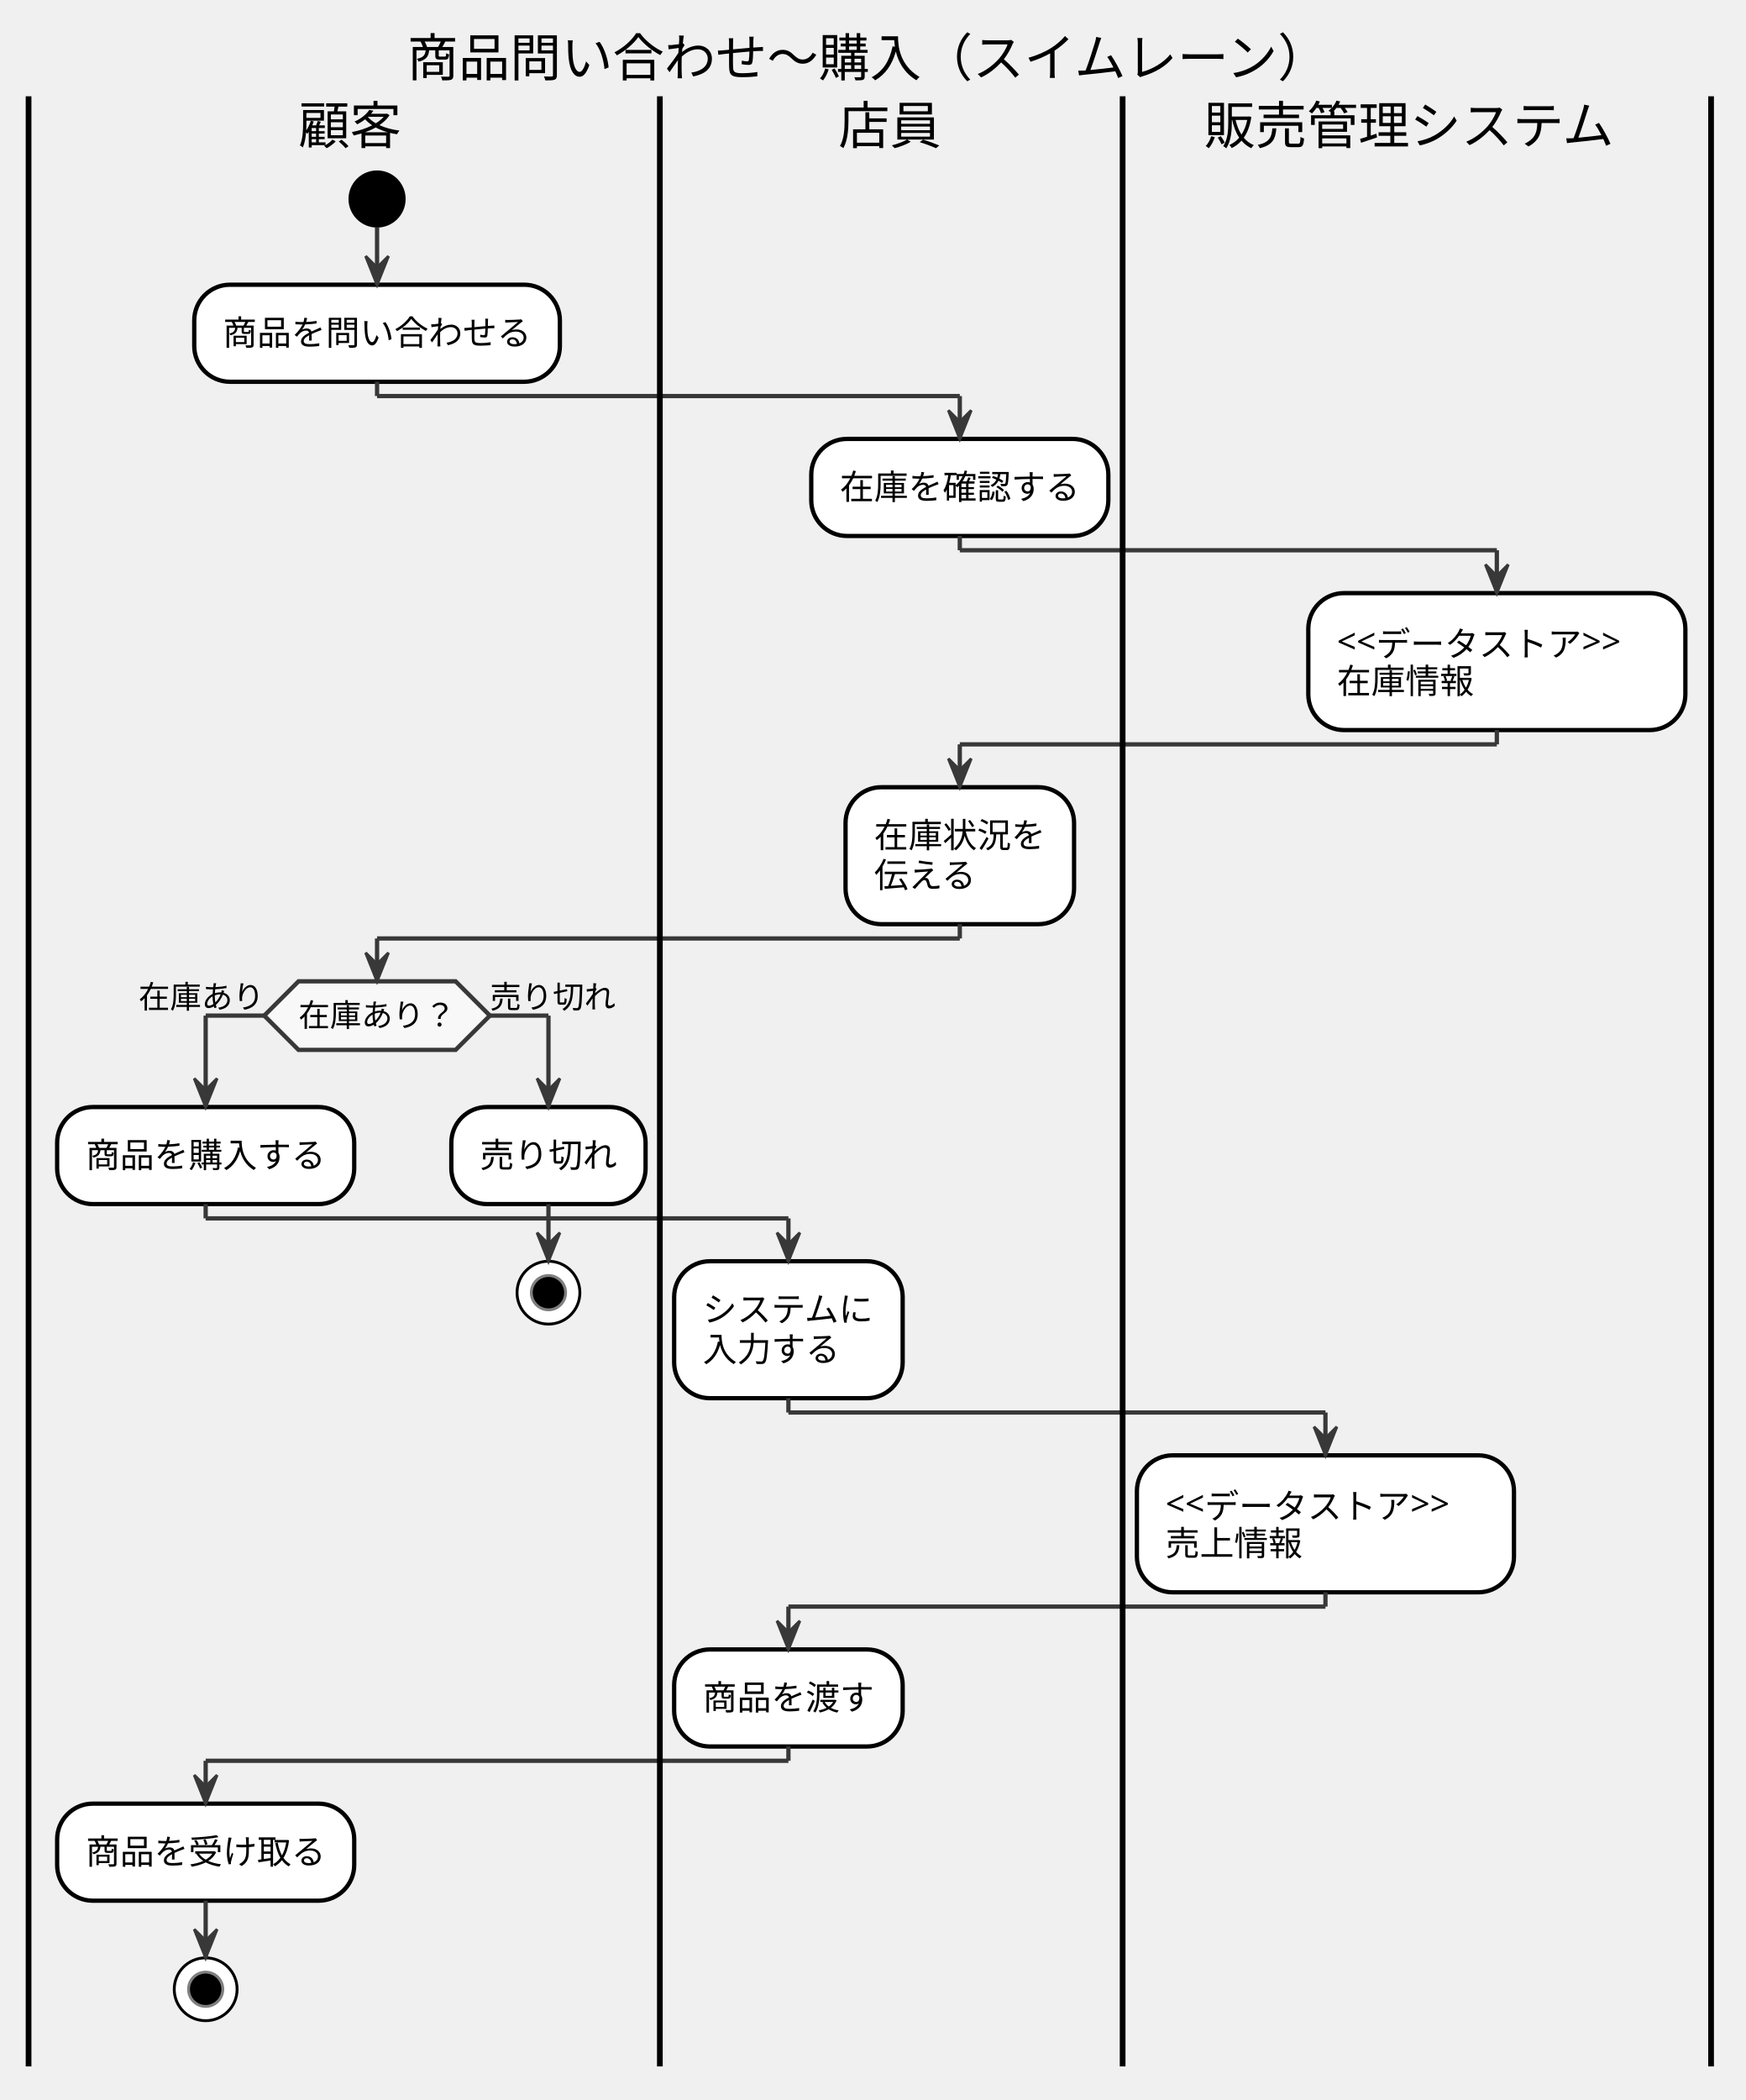
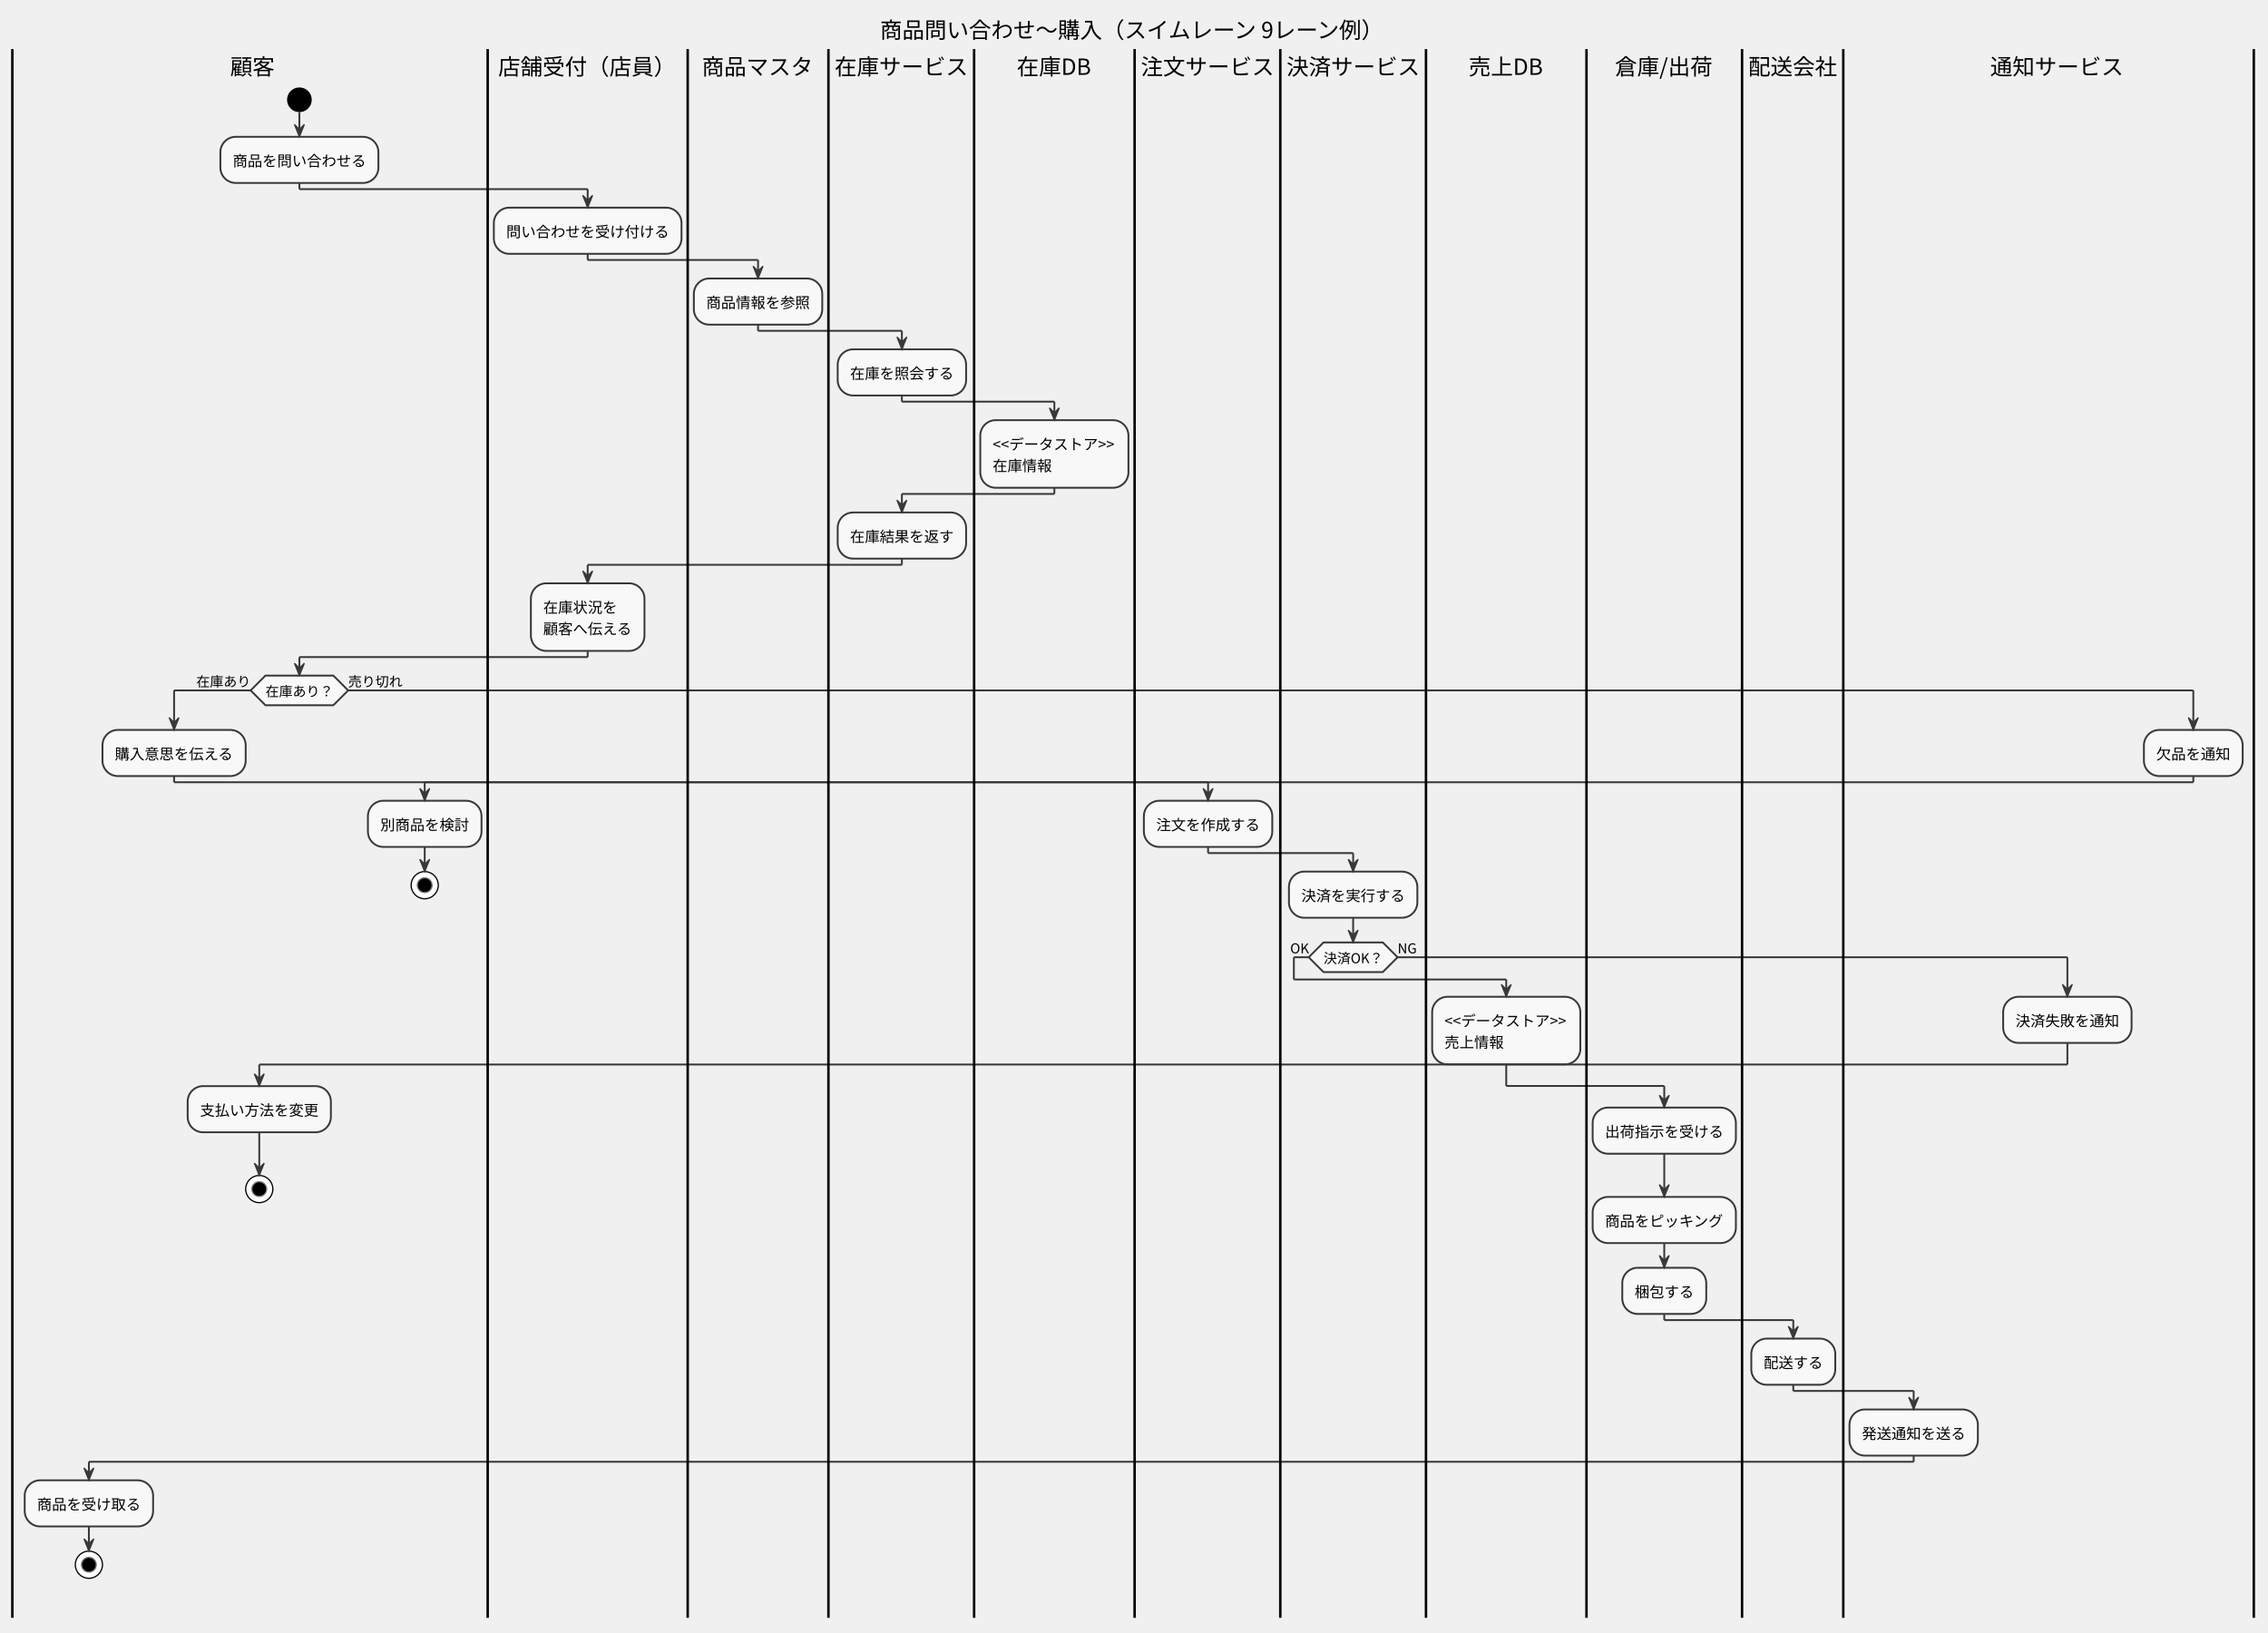
- <svg xmlns="http://www.w3.org/2000/svg" contentScriptType="application/ecmascript" contentStyleType="text/css" height="735px" preserveAspectRatio="none" style="width:611px;height:735px;" version="1.1" viewBox="0 0 611 735" width="611px" zoomAndPan="magnify">
+ <svg xmlns="http://www.w3.org/2000/svg" contentScriptType="application/ecmascript" contentStyleType="text/css" height="1322px" preserveAspectRatio="none" style="width:1837px;height:1322px;" version="1.1" viewBox="0 0 1837 1322" width="1837px" zoomAndPan="magnify">
  <defs />
  <g>
-     <text fill="#000000" font-family="sans-serif" font-size="18" lengthAdjust="spacingAndGlyphs" textLength="324" x="142.5" y="26.708">商品問い合わせ〜購入（スイムレーン）</text>
-     <ellipse cx="132" cy="69.651" fill="#000000" rx="10" ry="10" style="stroke: none; stroke-width: 1.0;" />
-     <rect fill="#FFFFFF" height="33.969" rx="12.5" ry="12.5" style="stroke: #000000; stroke-width: 1.5;" width="128" x="68" y="99.651" />
-     <text fill="#000000" font-family="sans-serif" font-size="12" lengthAdjust="spacingAndGlyphs" textLength="108" x="78" y="120.79">商品を問い合わせる</text>
-     <polygon fill="#F8F8F8" points="104.5,343.464,159.5,343.464,171.5,355.464,159.5,367.464,104.5,367.464,92.5,355.464,104.5,343.464" style="stroke: #383838; stroke-width: 1.5;" />
-     <text fill="#000000" font-family="sans-serif" font-size="11" lengthAdjust="spacingAndGlyphs" textLength="55" x="104.5" y="359.272">在庫あり？</text>
-     <text fill="#000000" font-family="sans-serif" font-size="11" lengthAdjust="spacingAndGlyphs" textLength="44" x="48.5" y="352.87">在庫あり</text>
-     <text fill="#000000" font-family="sans-serif" font-size="11" lengthAdjust="spacingAndGlyphs" textLength="44" x="171.5" y="352.87">売り切れ</text>
-     <rect fill="#FFFFFF" height="33.969" rx="12.5" ry="12.5" style="stroke: #000000; stroke-width: 1.5;" width="104" x="20" y="387.464" />
-     <text fill="#000000" font-family="sans-serif" font-size="12" lengthAdjust="spacingAndGlyphs" textLength="84" x="30" y="408.603">商品を購入する</text>
-     <rect fill="#FFFFFF" height="33.969" rx="12.5" ry="12.5" style="stroke: #000000; stroke-width: 1.5;" width="104" x="20" y="631.276" />
-     <text fill="#000000" font-family="sans-serif" font-size="12" lengthAdjust="spacingAndGlyphs" textLength="84" x="30" y="652.415">商品を受け取る</text>
-     <ellipse cx="72" cy="696.245" fill="#FFFFFF" rx="11" ry="11" style="stroke: #000000; stroke-width: 1.0;" />
-     <ellipse cx="72" cy="696.245" fill="#000000" rx="6" ry="6" style="stroke: #7F7F7F; stroke-width: 1.0;" />
-     <rect fill="#FFFFFF" height="33.969" rx="12.5" ry="12.5" style="stroke: #000000; stroke-width: 1.5;" width="68" x="158" y="387.464" />
-     <text fill="#000000" font-family="sans-serif" font-size="12" lengthAdjust="spacingAndGlyphs" textLength="48" x="168" y="408.603">売り切れ</text>
-     <ellipse cx="192" cy="452.433" fill="#FFFFFF" rx="11" ry="11" style="stroke: #000000; stroke-width: 1.0;" />
-     <ellipse cx="192" cy="452.433" fill="#000000" rx="6" ry="6" style="stroke: #7F7F7F; stroke-width: 1.0;" />
-     <rect fill="#FFFFFF" height="33.969" rx="12.5" ry="12.5" style="stroke: #000000; stroke-width: 1.5;" width="104" x="284" y="153.62" />
-     <text fill="#000000" font-family="sans-serif" font-size="12" lengthAdjust="spacingAndGlyphs" textLength="84" x="294" y="174.759">在庫を確認する</text>
-     <rect fill="#FFFFFF" height="47.938" rx="12.5" ry="12.5" style="stroke: #000000; stroke-width: 1.5;" width="80" x="296" y="275.526" />
-     <text fill="#000000" font-family="sans-serif" font-size="12" lengthAdjust="spacingAndGlyphs" textLength="60" x="306" y="296.665">在庫状況を</text>
-     <text fill="#000000" font-family="sans-serif" font-size="12" lengthAdjust="spacingAndGlyphs" textLength="36" x="306" y="310.634">伝える</text>
-     <rect fill="#FFFFFF" height="47.938" rx="12.5" ry="12.5" style="stroke: #000000; stroke-width: 1.5;" width="80" x="236" y="441.433" />
-     <text fill="#000000" font-family="sans-serif" font-size="12" lengthAdjust="spacingAndGlyphs" textLength="60" x="246" y="462.571">システムに</text>
-     <text fill="#000000" font-family="sans-serif" font-size="12" lengthAdjust="spacingAndGlyphs" textLength="48" x="246" y="476.54">入力する</text>
-     <rect fill="#FFFFFF" height="33.969" rx="12.5" ry="12.5" style="stroke: #000000; stroke-width: 1.5;" width="80" x="236" y="577.308" />
-     <text fill="#000000" font-family="sans-serif" font-size="12" lengthAdjust="spacingAndGlyphs" textLength="60" x="246" y="598.446">商品を渡す</text>
-     <rect fill="#FFFFFF" height="47.938" rx="12.5" ry="12.5" style="stroke: #000000; stroke-width: 1.5;" width="132" x="458" y="207.589" />
-     <text fill="#000000" font-family="sans-serif" font-size="12" lengthAdjust="spacingAndGlyphs" textLength="112" x="468" y="228.727">&lt;&lt;データストア&gt;&gt;</text>
-     <text fill="#000000" font-family="sans-serif" font-size="12" lengthAdjust="spacingAndGlyphs" textLength="48" x="468" y="242.696">在庫情報</text>
-     <rect fill="#FFFFFF" height="47.938" rx="12.5" ry="12.5" style="stroke: #000000; stroke-width: 1.5;" width="132" x="398" y="509.37" />
-     <text fill="#000000" font-family="sans-serif" font-size="12" lengthAdjust="spacingAndGlyphs" textLength="112" x="408" y="530.509">&lt;&lt;データストア&gt;&gt;</text>
-     <text fill="#000000" font-family="sans-serif" font-size="12" lengthAdjust="spacingAndGlyphs" textLength="48" x="408" y="544.477">売上情報</text>
-     <line style="stroke: #383838; stroke-width: 1.5;" x1="132" x2="132" y1="79.651" y2="99.651" />
-     <polygon fill="#383838" points="128,89.651,132,99.651,136,89.651,132,93.651" style="stroke: #383838; stroke-width: 1.0;" />
-     <line style="stroke: #383838; stroke-width: 1.5;" x1="72" x2="72" y1="665.245" y2="685.245" />
-     <polygon fill="#383838" points="68,675.245,72,685.245,76,675.245,72,679.245" style="stroke: #383838; stroke-width: 1.0;" />
-     <line style="stroke: #383838; stroke-width: 1.5;" x1="192" x2="192" y1="421.433" y2="441.433" />
-     <polygon fill="#383838" points="188,431.433,192,441.433,196,431.433,192,435.433" style="stroke: #383838; stroke-width: 1.0;" />
-     <line style="stroke: #383838; stroke-width: 1.5;" x1="92.5" x2="72" y1="355.464" y2="355.464" />
-     <line style="stroke: #383838; stroke-width: 1.5;" x1="72" x2="72" y1="355.464" y2="387.464" />
-     <polygon fill="#383838" points="68,377.464,72,387.464,76,377.464,72,381.464" style="stroke: #383838; stroke-width: 1.0;" />
-     <line style="stroke: #383838; stroke-width: 1.5;" x1="171.5" x2="192" y1="355.464" y2="355.464" />
-     <line style="stroke: #383838; stroke-width: 1.5;" x1="192" x2="192" y1="355.464" y2="387.464" />
-     <polygon fill="#383838" points="188,377.464,192,387.464,196,377.464,192,381.464" style="stroke: #383838; stroke-width: 1.0;" />
-     <line style="stroke: #383838; stroke-width: 1.5;" x1="132" x2="132" y1="133.62" y2="138.62" />
-     <line style="stroke: #383838; stroke-width: 1.5;" x1="132" x2="336" y1="138.62" y2="138.62" />
-     <line style="stroke: #383838; stroke-width: 1.5;" x1="336" x2="336" y1="138.62" y2="153.62" />
-     <polygon fill="#383838" points="332,143.62,336,153.62,340,143.62,336,147.62" style="stroke: #383838; stroke-width: 1.0;" />
-     <line style="stroke: #383838; stroke-width: 1.5;" x1="336" x2="336" y1="187.589" y2="192.589" />
-     <line style="stroke: #383838; stroke-width: 1.5;" x1="336" x2="524" y1="192.589" y2="192.589" />
-     <line style="stroke: #383838; stroke-width: 1.5;" x1="524" x2="524" y1="192.589" y2="207.589" />
-     <polygon fill="#383838" points="520,197.589,524,207.589,528,197.589,524,201.589" style="stroke: #383838; stroke-width: 1.0;" />
-     <line style="stroke: #383838; stroke-width: 1.5;" x1="524" x2="524" y1="255.526" y2="260.526" />
-     <line style="stroke: #383838; stroke-width: 1.5;" x1="524" x2="336" y1="260.526" y2="260.526" />
-     <line style="stroke: #383838; stroke-width: 1.5;" x1="336" x2="336" y1="260.526" y2="275.526" />
-     <polygon fill="#383838" points="332,265.526,336,275.526,340,265.526,336,269.526" style="stroke: #383838; stroke-width: 1.0;" />
-     <line style="stroke: #383838; stroke-width: 1.5;" x1="72" x2="72" y1="421.433" y2="426.433" />
-     <line style="stroke: #383838; stroke-width: 1.5;" x1="72" x2="276" y1="426.433" y2="426.433" />
-     <line style="stroke: #383838; stroke-width: 1.5;" x1="276" x2="276" y1="426.433" y2="441.433" />
-     <polygon fill="#383838" points="272,431.433,276,441.433,280,431.433,276,435.433" style="stroke: #383838; stroke-width: 1.0;" />
-     <line style="stroke: #383838; stroke-width: 1.5;" x1="276" x2="276" y1="489.37" y2="494.37" />
-     <line style="stroke: #383838; stroke-width: 1.5;" x1="276" x2="464" y1="494.37" y2="494.37" />
-     <line style="stroke: #383838; stroke-width: 1.5;" x1="464" x2="464" y1="494.37" y2="509.37" />
-     <polygon fill="#383838" points="460,499.37,464,509.37,468,499.37,464,503.37" style="stroke: #383838; stroke-width: 1.0;" />
-     <line style="stroke: #383838; stroke-width: 1.5;" x1="464" x2="464" y1="557.308" y2="562.308" />
-     <line style="stroke: #383838; stroke-width: 1.5;" x1="464" x2="276" y1="562.308" y2="562.308" />
-     <line style="stroke: #383838; stroke-width: 1.5;" x1="276" x2="276" y1="562.308" y2="577.308" />
-     <polygon fill="#383838" points="272,567.308,276,577.308,280,567.308,276,571.308" style="stroke: #383838; stroke-width: 1.0;" />
-     <line style="stroke: #383838; stroke-width: 1.5;" x1="276" x2="276" y1="611.276" y2="616.276" />
-     <line style="stroke: #383838; stroke-width: 1.5;" x1="276" x2="72" y1="616.276" y2="616.276" />
-     <line style="stroke: #383838; stroke-width: 1.5;" x1="72" x2="72" y1="616.276" y2="631.276" />
-     <polygon fill="#383838" points="68,621.276,72,631.276,76,621.276,72,625.276" style="stroke: #383838; stroke-width: 1.0;" />
-     <line style="stroke: #383838; stroke-width: 1.5;" x1="336" x2="336" y1="323.464" y2="328.464" />
-     <line style="stroke: #383838; stroke-width: 1.5;" x1="336" x2="132" y1="328.464" y2="328.464" />
-     <line style="stroke: #383838; stroke-width: 1.5;" x1="132" x2="132" y1="328.464" y2="343.464" />
-     <polygon fill="#383838" points="128,333.464,132,343.464,136,333.464,132,337.464" style="stroke: #383838; stroke-width: 1.0;" />
-     <text fill="#000000" font-family="sans-serif" font-size="18" lengthAdjust="spacingAndGlyphs" textLength="36" x="104.5" y="50.406">顧客</text>
-     <text fill="#000000" font-family="sans-serif" font-size="18" lengthAdjust="spacingAndGlyphs" textLength="36" x="293.5" y="50.406">店員</text>
-     <text fill="#000000" font-family="sans-serif" font-size="18" lengthAdjust="spacingAndGlyphs" textLength="144" x="421.5" y="50.406">販売管理システム</text>
-     <line style="stroke: #000000; stroke-width: 2.0;" x1="10" x2="10" y1="33.698" y2="723.245" />
-     <line style="stroke: #000000; stroke-width: 2.0;" x1="231" x2="231" y1="33.698" y2="723.245" />
-     <line style="stroke: #000000; stroke-width: 2.0;" x1="393" x2="393" y1="33.698" y2="723.245" />
-     <line style="stroke: #000000; stroke-width: 2.0;" x1="599" x2="599" y1="33.698" y2="723.245" />
+     <text fill="#000000" font-family="Noto Sans CJK JP" font-size="18" lengthAdjust="spacingAndGlyphs" textLength="410" x="712.75" y="30.88">商品問い合わせ〜購入（スイムレーン 9レーン例）</text>
+     <ellipse cx="242.5" cy="80.812" fill="#000000" rx="10" ry="10" style="stroke: none; stroke-width: 1.0;" />
+     <rect fill="#F8F8F8" height="37.376" rx="12.5" ry="12.5" style="stroke: #383838; stroke-width: 1.5;" width="128" x="178.5" y="110.812" />
+     <text fill="#000000" font-family="Noto Sans CJK JP" font-size="12" lengthAdjust="spacingAndGlyphs" textLength="108" x="188.5" y="134.732">商品を問い合わせる</text>
+     <polygon fill="#F8F8F8" points="215,547.197,270,547.197,282,559.197,270,571.197,215,571.197,203,559.197,215,547.197" style="stroke: #383838; stroke-width: 1.5;" />
+     <text fill="#000000" font-family="Noto Sans CJK JP" font-size="11" lengthAdjust="spacingAndGlyphs" textLength="55" x="215" y="563.993">在庫あり？</text>
+     <text fill="#000000" font-family="Noto Sans CJK JP" font-size="11" lengthAdjust="spacingAndGlyphs" textLength="44" x="159" y="556.029">在庫あり</text>
+     <text fill="#000000" font-family="Noto Sans CJK JP" font-size="11" lengthAdjust="spacingAndGlyphs" textLength="44" x="282" y="556.029">売り切れ</text>
+     <rect fill="#F8F8F8" height="37.376" rx="12.5" ry="12.5" style="stroke: #383838; stroke-width: 1.5;" width="116" x="83" y="591.197" />
+     <text fill="#000000" font-family="Noto Sans CJK JP" font-size="12" lengthAdjust="spacingAndGlyphs" textLength="96" x="93" y="615.117">購入意思を伝える</text>
+     <rect fill="#F8F8F8" height="37.376" rx="12.5" ry="12.5" style="stroke: #383838; stroke-width: 1.5;" width="104" x="20" y="1198.958" />
+     <text fill="#000000" font-family="Noto Sans CJK JP" font-size="12" lengthAdjust="spacingAndGlyphs" textLength="84" x="30" y="1222.878">商品を受け取る</text>
+     <ellipse cx="72" cy="1267.334" fill="#FFFFFF" rx="11" ry="11" style="stroke: #000000; stroke-width: 1.0;" />
+     <ellipse cx="72" cy="1267.334" fill="#000000" rx="6" ry="6" style="stroke: #7F7F7F; stroke-width: 1.0;" />
+     <rect fill="#F8F8F8" height="37.376" rx="12.5" ry="12.5" style="stroke: #383838; stroke-width: 1.5;" width="116" x="152" y="879.701" />
+     <text fill="#000000" font-family="Noto Sans CJK JP" font-size="12" lengthAdjust="spacingAndGlyphs" textLength="96" x="162" y="903.621">支払い方法を変更</text>
+     <ellipse cx="210" cy="963.077" fill="#FFFFFF" rx="11" ry="11" style="stroke: #000000; stroke-width: 1.0;" />
+     <ellipse cx="210" cy="963.077" fill="#000000" rx="6" ry="6" style="stroke: #7F7F7F; stroke-width: 1.0;" />
+     <rect fill="#F8F8F8" height="37.376" rx="12.5" ry="12.5" style="stroke: #383838; stroke-width: 1.5;" width="92" x="298" y="648.573" />
+     <text fill="#000000" font-family="Noto Sans CJK JP" font-size="12" lengthAdjust="spacingAndGlyphs" textLength="72" x="308" y="672.493">別商品を検討</text>
+     <ellipse cx="344" cy="716.949" fill="#FFFFFF" rx="11" ry="11" style="stroke: #000000; stroke-width: 1.0;" />
+     <ellipse cx="344" cy="716.949" fill="#000000" rx="6" ry="6" style="stroke: #7F7F7F; stroke-width: 1.0;" />
+     <rect fill="#F8F8F8" height="37.376" rx="12.5" ry="12.5" style="stroke: #383838; stroke-width: 1.5;" width="152" x="400" y="168.188" />
+     <text fill="#000000" font-family="Noto Sans CJK JP" font-size="12" lengthAdjust="spacingAndGlyphs" textLength="132" x="410" y="192.108">問い合わせを受け付ける</text>
+     <rect fill="#F8F8F8" height="54.752" rx="12.5" ry="12.5" style="stroke: #383838; stroke-width: 1.5;" width="92" x="430" y="472.445" />
+     <text fill="#000000" font-family="Noto Sans CJK JP" font-size="12" lengthAdjust="spacingAndGlyphs" textLength="60" x="440" y="496.365">在庫状況を</text>
+     <text fill="#000000" font-family="Noto Sans CJK JP" font-size="12" lengthAdjust="spacingAndGlyphs" textLength="72" x="440" y="513.741">顧客へ伝える</text>
+     <rect fill="#F8F8F8" height="37.376" rx="12.5" ry="12.5" style="stroke: #383838; stroke-width: 1.5;" width="104" x="562" y="225.564" />
+     <text fill="#000000" font-family="Noto Sans CJK JP" font-size="12" lengthAdjust="spacingAndGlyphs" textLength="84" x="572" y="249.484">商品情報を参照</text>
+     <rect fill="#F8F8F8" height="37.376" rx="12.5" ry="12.5" style="stroke: #383838; stroke-width: 1.5;" width="104" x="678.5" y="282.94" />
+     <text fill="#000000" font-family="Noto Sans CJK JP" font-size="12" lengthAdjust="spacingAndGlyphs" textLength="84" x="688.5" y="306.86">在庫を照会する</text>
+     <rect fill="#F8F8F8" height="37.376" rx="12.5" ry="12.5" style="stroke: #383838; stroke-width: 1.5;" width="104" x="678.5" y="415.068" />
+     <text fill="#000000" font-family="Noto Sans CJK JP" font-size="12" lengthAdjust="spacingAndGlyphs" textLength="84" x="688.5" y="438.988">在庫結果を返す</text>
+     <rect fill="#F8F8F8" height="54.752" rx="12.5" ry="12.5" style="stroke: #383838; stroke-width: 1.5;" width="120" x="794" y="340.316" />
+     <text fill="#000000" font-family="Noto Sans CJK JP" font-size="12" lengthAdjust="spacingAndGlyphs" textLength="100" x="804" y="364.236">&lt;&lt;データストア&gt;&gt;</text>
+     <text fill="#000000" font-family="Noto Sans CJK JP" font-size="12" lengthAdjust="spacingAndGlyphs" textLength="48" x="804" y="381.612">在庫情報</text>
+     <rect fill="#F8F8F8" height="37.376" rx="12.5" ry="12.5" style="stroke: #383838; stroke-width: 1.5;" width="104" x="926.5" y="648.573" />
+     <text fill="#000000" font-family="Noto Sans CJK JP" font-size="12" lengthAdjust="spacingAndGlyphs" textLength="84" x="936.5" y="672.493">注文を作成する</text>
+     <rect fill="#F8F8F8" height="37.376" rx="12.5" ry="12.5" style="stroke: #383838; stroke-width: 1.5;" width="104" x="1044" y="705.949" />
+     <text fill="#000000" font-family="Noto Sans CJK JP" font-size="12" lengthAdjust="spacingAndGlyphs" textLength="84" x="1054" y="729.869">決済を実行する</text>
+     <polygon fill="#F8F8F8" points="1072,763.325,1120,763.325,1132,775.325,1120,787.325,1072,787.325,1060,775.325,1072,763.325" style="stroke: #383838; stroke-width: 1.5;" />
+     <text fill="#000000" font-family="Noto Sans CJK JP" font-size="11" lengthAdjust="spacingAndGlyphs" textLength="48" x="1072" y="780.121">決済OK？</text>
+     <text fill="#000000" font-family="Noto Sans CJK JP" font-size="11" lengthAdjust="spacingAndGlyphs" textLength="15" x="1045" y="772.157">OK</text>
+     <text fill="#000000" font-family="Noto Sans CJK JP" font-size="11" lengthAdjust="spacingAndGlyphs" textLength="16" x="1132" y="772.157">NG</text>
+     <rect fill="#F8F8F8" height="54.752" rx="12.5" ry="12.5" style="stroke: #383838; stroke-width: 1.5;" width="120" x="1160" y="807.325" />
+     <text fill="#000000" font-family="Noto Sans CJK JP" font-size="12" lengthAdjust="spacingAndGlyphs" textLength="100" x="1170" y="831.245">&lt;&lt;データストア&gt;&gt;</text>
+     <text fill="#000000" font-family="Noto Sans CJK JP" font-size="12" lengthAdjust="spacingAndGlyphs" textLength="48" x="1170" y="848.621">売上情報</text>
+     <rect fill="#F8F8F8" height="37.376" rx="12.5" ry="12.5" style="stroke: #383838; stroke-width: 1.5;" width="116" x="1290" y="897.077" />
+     <text fill="#000000" font-family="Noto Sans CJK JP" font-size="12" lengthAdjust="spacingAndGlyphs" textLength="96" x="1300" y="920.997">出荷指示を受ける</text>
+     <rect fill="#F8F8F8" height="37.376" rx="12.5" ry="12.5" style="stroke: #383838; stroke-width: 1.5;" width="116" x="1290" y="969.453" />
+     <text fill="#000000" font-family="Noto Sans CJK JP" font-size="12" lengthAdjust="spacingAndGlyphs" textLength="96" x="1300" y="993.374">商品をピッキング</text>
+     <rect fill="#F8F8F8" height="37.376" rx="12.5" ry="12.5" style="stroke: #383838; stroke-width: 1.5;" width="68" x="1314" y="1026.83" />
+     <text fill="#000000" font-family="Noto Sans CJK JP" font-size="12" lengthAdjust="spacingAndGlyphs" textLength="48" x="1324" y="1050.75">梱包する</text>
+     <rect fill="#F8F8F8" height="37.376" rx="12.5" ry="12.5" style="stroke: #383838; stroke-width: 1.5;" width="68" x="1418.5" y="1084.206" />
+     <text fill="#000000" font-family="Noto Sans CJK JP" font-size="12" lengthAdjust="spacingAndGlyphs" textLength="48" x="1428.5" y="1108.126">配送する</text>
+     <rect fill="#F8F8F8" height="37.376" rx="12.5" ry="12.5" style="stroke: #383838; stroke-width: 1.5;" width="104" x="1498" y="1141.582" />
+     <text fill="#000000" font-family="Noto Sans CJK JP" font-size="12" lengthAdjust="spacingAndGlyphs" textLength="84" x="1508" y="1165.502">発送通知を送る</text>
+     <rect fill="#F8F8F8" height="37.376" rx="12.5" ry="12.5" style="stroke: #383838; stroke-width: 1.5;" width="104" x="1622.5" y="807.325" />
+     <text fill="#000000" font-family="Noto Sans CJK JP" font-size="12" lengthAdjust="spacingAndGlyphs" textLength="84" x="1632.5" y="831.245">決済失敗を通知</text>
+     <rect fill="#F8F8F8" height="37.376" rx="12.5" ry="12.5" style="stroke: #383838; stroke-width: 1.5;" width="80" x="1736.5" y="591.197" />
+     <text fill="#000000" font-family="Noto Sans CJK JP" font-size="12" lengthAdjust="spacingAndGlyphs" textLength="60" x="1746.5" y="615.117">欠品を通知</text>
+     <line style="stroke: #383838; stroke-width: 1.5;" x1="242.5" x2="242.5" y1="90.812" y2="110.812" />
+     <polygon fill="#383838" points="238.5,100.812,242.5,110.812,246.5,100.812,242.5,104.812" style="stroke: #383838; stroke-width: 1.0;" />
+     <line style="stroke: #383838; stroke-width: 1.5;" x1="72" x2="72" y1="1236.334" y2="1256.334" />
+     <polygon fill="#383838" points="68,1246.334,72,1256.334,76,1246.334,72,1250.334" style="stroke: #383838; stroke-width: 1.0;" />
+     <line style="stroke: #383838; stroke-width: 1.5;" x1="210" x2="210" y1="917.077" y2="952.077" />
+     <polygon fill="#383838" points="206,942.077,210,952.077,214,942.077,210,946.077" style="stroke: #383838; stroke-width: 1.0;" />
+     <line style="stroke: #383838; stroke-width: 1.5;" x1="344" x2="344" y1="685.949" y2="705.949" />
+     <polygon fill="#383838" points="340,695.949,344,705.949,348,695.949,344,699.949" style="stroke: #383838; stroke-width: 1.0;" />
+     <line style="stroke: #383838; stroke-width: 1.5;" x1="203" x2="141" y1="559.197" y2="559.197" />
+     <line style="stroke: #383838; stroke-width: 1.5;" x1="141" x2="141" y1="559.197" y2="591.197" />
+     <polygon fill="#383838" points="137,581.197,141,591.197,145,581.197,141,585.197" style="stroke: #383838; stroke-width: 1.0;" />
+     <line style="stroke: #383838; stroke-width: 1.5;" x1="1096" x2="1096" y1="743.325" y2="763.325" />
+     <polygon fill="#383838" points="1092,753.325,1096,763.325,1100,753.325,1096,757.325" style="stroke: #383838; stroke-width: 1.0;" />
+     <line style="stroke: #383838; stroke-width: 1.5;" x1="1348" x2="1348" y1="934.453" y2="969.453" />
+     <polygon fill="#383838" points="1344,959.453,1348,969.453,1352,959.453,1348,963.453" style="stroke: #383838; stroke-width: 1.0;" />
+     <line style="stroke: #383838; stroke-width: 1.5;" x1="1348" x2="1348" y1="1006.83" y2="1026.83" />
+     <polygon fill="#383838" points="1344,1016.83,1348,1026.83,1352,1016.83,1348,1020.83" style="stroke: #383838; stroke-width: 1.0;" />
+     <line style="stroke: #383838; stroke-width: 1.5;" x1="242.5" x2="242.5" y1="148.188" y2="153.188" />
+     <line style="stroke: #383838; stroke-width: 1.5;" x1="242.5" x2="476" y1="153.188" y2="153.188" />
+     <line style="stroke: #383838; stroke-width: 1.5;" x1="476" x2="476" y1="153.188" y2="168.188" />
+     <polygon fill="#383838" points="472,158.188,476,168.188,480,158.188,476,162.188" style="stroke: #383838; stroke-width: 1.0;" />
+     <line style="stroke: #383838; stroke-width: 1.5;" x1="476" x2="476" y1="205.564" y2="210.564" />
+     <line style="stroke: #383838; stroke-width: 1.5;" x1="476" x2="614" y1="210.564" y2="210.564" />
+     <line style="stroke: #383838; stroke-width: 1.5;" x1="614" x2="614" y1="210.564" y2="225.564" />
+     <polygon fill="#383838" points="610,215.564,614,225.564,618,215.564,614,219.564" style="stroke: #383838; stroke-width: 1.0;" />
+     <line style="stroke: #383838; stroke-width: 1.5;" x1="614" x2="614" y1="262.94" y2="267.94" />
+     <line style="stroke: #383838; stroke-width: 1.5;" x1="614" x2="730.5" y1="267.94" y2="267.94" />
+     <line style="stroke: #383838; stroke-width: 1.5;" x1="730.5" x2="730.5" y1="267.94" y2="282.94" />
+     <polygon fill="#383838" points="726.5,272.94,730.5,282.94,734.5,272.94,730.5,276.94" style="stroke: #383838; stroke-width: 1.0;" />
+     <line style="stroke: #383838; stroke-width: 1.5;" x1="730.5" x2="730.5" y1="320.316" y2="325.316" />
+     <line style="stroke: #383838; stroke-width: 1.5;" x1="730.5" x2="854" y1="325.316" y2="325.316" />
+     <line style="stroke: #383838; stroke-width: 1.5;" x1="854" x2="854" y1="325.316" y2="340.316" />
+     <polygon fill="#383838" points="850,330.316,854,340.316,858,330.316,854,334.316" style="stroke: #383838; stroke-width: 1.0;" />
+     <line style="stroke: #383838; stroke-width: 1.5;" x1="854" x2="854" y1="395.068" y2="400.068" />
+     <line style="stroke: #383838; stroke-width: 1.5;" x1="854" x2="730.5" y1="400.068" y2="400.068" />
+     <line style="stroke: #383838; stroke-width: 1.5;" x1="730.5" x2="730.5" y1="400.068" y2="415.068" />
+     <polygon fill="#383838" points="726.5,405.068,730.5,415.068,734.5,405.068,730.5,409.068" style="stroke: #383838; stroke-width: 1.0;" />
+     <line style="stroke: #383838; stroke-width: 1.5;" x1="730.5" x2="730.5" y1="452.445" y2="457.445" />
+     <line style="stroke: #383838; stroke-width: 1.5;" x1="730.5" x2="476" y1="457.445" y2="457.445" />
+     <line style="stroke: #383838; stroke-width: 1.5;" x1="476" x2="476" y1="457.445" y2="472.445" />
+     <polygon fill="#383838" points="472,462.445,476,472.445,480,462.445,476,466.445" style="stroke: #383838; stroke-width: 1.0;" />
+     <line style="stroke: #383838; stroke-width: 1.5;" x1="141" x2="141" y1="628.573" y2="633.573" />
+     <line style="stroke: #383838; stroke-width: 1.5;" x1="141" x2="978.5" y1="633.573" y2="633.573" />
+     <line style="stroke: #383838; stroke-width: 1.5;" x1="978.5" x2="978.5" y1="633.573" y2="648.573" />
+     <polygon fill="#383838" points="974.5,638.573,978.5,648.573,982.5,638.573,978.5,642.573" style="stroke: #383838; stroke-width: 1.0;" />
+     <line style="stroke: #383838; stroke-width: 1.5;" x1="978.5" x2="978.5" y1="685.949" y2="690.949" />
+     <line style="stroke: #383838; stroke-width: 1.5;" x1="978.5" x2="1096" y1="690.949" y2="690.949" />
+     <line style="stroke: #383838; stroke-width: 1.5;" x1="1096" x2="1096" y1="690.949" y2="705.949" />
+     <polygon fill="#383838" points="1092,695.949,1096,705.949,1100,695.949,1096,699.949" style="stroke: #383838; stroke-width: 1.0;" />
+     <line style="stroke: #383838; stroke-width: 1.5;" x1="1220" x2="1220" y1="862.077" y2="879.577" />
+     <line style="stroke: #383838; stroke-width: 1.5;" x1="1220" x2="1348" y1="879.577" y2="879.577" />
+     <line style="stroke: #383838; stroke-width: 1.5;" x1="1348" x2="1348" y1="879.577" y2="897.077" />
+     <polygon fill="#383838" points="1344,887.077,1348,897.077,1352,887.077,1348,891.077" style="stroke: #383838; stroke-width: 1.0;" />
+     <line style="stroke: #383838; stroke-width: 1.5;" x1="1348" x2="1348" y1="1064.206" y2="1069.206" />
+     <line style="stroke: #383838; stroke-width: 1.5;" x1="1348" x2="1452.5" y1="1069.206" y2="1069.206" />
+     <line style="stroke: #383838; stroke-width: 1.5;" x1="1452.5" x2="1452.5" y1="1069.206" y2="1084.206" />
+     <polygon fill="#383838" points="1448.5,1074.206,1452.5,1084.206,1456.5,1074.206,1452.5,1078.206" style="stroke: #383838; stroke-width: 1.0;" />
+     <line style="stroke: #383838; stroke-width: 1.5;" x1="1452.5" x2="1452.5" y1="1121.582" y2="1126.582" />
+     <line style="stroke: #383838; stroke-width: 1.5;" x1="1452.5" x2="1550" y1="1126.582" y2="1126.582" />
+     <line style="stroke: #383838; stroke-width: 1.5;" x1="1550" x2="1550" y1="1126.582" y2="1141.582" />
+     <polygon fill="#383838" points="1546,1131.582,1550,1141.582,1554,1131.582,1550,1135.582" style="stroke: #383838; stroke-width: 1.0;" />
+     <line style="stroke: #383838; stroke-width: 1.5;" x1="1550" x2="1550" y1="1178.958" y2="1183.958" />
+     <line style="stroke: #383838; stroke-width: 1.5;" x1="1550" x2="72" y1="1183.958" y2="1183.958" />
+     <line style="stroke: #383838; stroke-width: 1.5;" x1="72" x2="72" y1="1183.958" y2="1198.958" />
+     <polygon fill="#383838" points="68,1188.958,72,1198.958,76,1188.958,72,1192.958" style="stroke: #383838; stroke-width: 1.0;" />
+     <line style="stroke: #383838; stroke-width: 1.5;" x1="1674.5" x2="1674.5" y1="844.701" y2="862.201" />
+     <line style="stroke: #383838; stroke-width: 1.5;" x1="1674.5" x2="210" y1="862.201" y2="862.201" />
+     <line style="stroke: #383838; stroke-width: 1.5;" x1="210" x2="210" y1="862.201" y2="879.701" />
+     <polygon fill="#383838" points="206,869.701,210,879.701,214,869.701,210,873.701" style="stroke: #383838; stroke-width: 1.0;" />
+     <line style="stroke: #383838; stroke-width: 1.5;" x1="1060" x2="1048" y1="775.325" y2="775.325" />
+     <line style="stroke: #383838; stroke-width: 1.5;" x1="1048" x2="1048" y1="775.325" y2="793.325" />
+     <line style="stroke: #383838; stroke-width: 1.5;" x1="1048" x2="1220" y1="793.325" y2="793.325" />
+     <line style="stroke: #383838; stroke-width: 1.5;" x1="1220" x2="1220" y1="793.325" y2="807.325" />
+     <polygon fill="#383838" points="1216,797.325,1220,807.325,1224,797.325,1220,801.325" style="stroke: #383838; stroke-width: 1.0;" />
+     <line style="stroke: #383838; stroke-width: 1.5;" x1="1132" x2="1674.5" y1="775.325" y2="775.325" />
+     <line style="stroke: #383838; stroke-width: 1.5;" x1="1674.5" x2="1674.5" y1="775.325" y2="807.325" />
+     <polygon fill="#383838" points="1670.5,797.325,1674.5,807.325,1678.5,797.325,1674.5,801.325" style="stroke: #383838; stroke-width: 1.0;" />
+     <line style="stroke: #383838; stroke-width: 1.5;" x1="1776.5" x2="1776.5" y1="628.573" y2="633.573" />
+     <line style="stroke: #383838; stroke-width: 1.5;" x1="1776.5" x2="344" y1="633.573" y2="633.573" />
+     <line style="stroke: #383838; stroke-width: 1.5;" x1="344" x2="344" y1="633.573" y2="648.573" />
+     <polygon fill="#383838" points="340,638.573,344,648.573,348,638.573,344,642.573" style="stroke: #383838; stroke-width: 1.0;" />
+     <line style="stroke: #383838; stroke-width: 1.5;" x1="282" x2="1776.5" y1="559.197" y2="559.197" />
+     <line style="stroke: #383838; stroke-width: 1.5;" x1="1776.5" x2="1776.5" y1="559.197" y2="591.197" />
+     <polygon fill="#383838" points="1772.5,581.197,1776.5,591.197,1780.5,581.197,1776.5,585.197" style="stroke: #383838; stroke-width: 1.0;" />
+     <line style="stroke: #383838; stroke-width: 1.5;" x1="476" x2="476" y1="527.197" y2="532.197" />
+     <line style="stroke: #383838; stroke-width: 1.5;" x1="476" x2="242.5" y1="532.197" y2="532.197" />
+     <line style="stroke: #383838; stroke-width: 1.5;" x1="242.5" x2="242.5" y1="532.197" y2="547.197" />
+     <polygon fill="#383838" points="238.5,537.197,242.5,547.197,246.5,537.197,242.5,541.197" style="stroke: #383838; stroke-width: 1.0;" />
+     <text fill="#000000" font-family="Noto Sans CJK JP" font-size="18" lengthAdjust="spacingAndGlyphs" textLength="36" x="186.5" y="60.628">顧客</text>
+     <text fill="#000000" font-family="Noto Sans CJK JP" font-size="18" lengthAdjust="spacingAndGlyphs" textLength="144" x="403.5" y="60.628">店舗受付（店員）</text>
+     <text fill="#000000" font-family="Noto Sans CJK JP" font-size="18" lengthAdjust="spacingAndGlyphs" textLength="90" x="568.5" y="60.628">商品マスタ</text>
+     <text fill="#000000" font-family="Noto Sans CJK JP" font-size="18" lengthAdjust="spacingAndGlyphs" textLength="108" x="676" y="60.628">在庫サービス</text>
+     <text fill="#000000" font-family="Noto Sans CJK JP" font-size="18" lengthAdjust="spacingAndGlyphs" textLength="60" x="823.5" y="60.628">在庫DB</text>
+     <text fill="#000000" font-family="Noto Sans CJK JP" font-size="18" lengthAdjust="spacingAndGlyphs" textLength="108" x="924" y="60.628">注文サービス</text>
+     <text fill="#000000" font-family="Noto Sans CJK JP" font-size="18" lengthAdjust="spacingAndGlyphs" textLength="108" x="1042" y="60.628">決済サービス</text>
+     <text fill="#000000" font-family="Noto Sans CJK JP" font-size="18" lengthAdjust="spacingAndGlyphs" textLength="60" x="1189.5" y="60.628">売上DB</text>
+     <text fill="#000000" font-family="Noto Sans CJK JP" font-size="18" lengthAdjust="spacingAndGlyphs" textLength="79" x="1308" y="60.628">倉庫/出荷</text>
+     <text fill="#000000" font-family="Noto Sans CJK JP" font-size="18" lengthAdjust="spacingAndGlyphs" textLength="72" x="1416" y="60.628">配送会社</text>
+     <text fill="#000000" font-family="Noto Sans CJK JP" font-size="18" lengthAdjust="spacingAndGlyphs" textLength="108" x="1612" y="60.628">通知サービス</text>
+     <line style="stroke: #000000; stroke-width: 2.0;" x1="10" x2="10" y1="39.748" y2="1310.334" />
+     <line style="stroke: #000000; stroke-width: 2.0;" x1="395" x2="395" y1="39.748" y2="1310.334" />
+     <line style="stroke: #000000; stroke-width: 2.0;" x1="557" x2="557" y1="39.748" y2="1310.334" />
+     <line style="stroke: #000000; stroke-width: 2.0;" x1="671" x2="671" y1="39.748" y2="1310.334" />
+     <line style="stroke: #000000; stroke-width: 2.0;" x1="789" x2="789" y1="39.748" y2="1310.334" />
+     <line style="stroke: #000000; stroke-width: 2.0;" x1="919" x2="919" y1="39.748" y2="1310.334" />
+     <line style="stroke: #000000; stroke-width: 2.0;" x1="1037" x2="1037" y1="39.748" y2="1310.334" />
+     <line style="stroke: #000000; stroke-width: 2.0;" x1="1155" x2="1155" y1="39.748" y2="1310.334" />
+     <line style="stroke: #000000; stroke-width: 2.0;" x1="1285" x2="1285" y1="39.748" y2="1310.334" />
+     <line style="stroke: #000000; stroke-width: 2.0;" x1="1411" x2="1411" y1="39.748" y2="1310.334" />
+     <line style="stroke: #000000; stroke-width: 2.0;" x1="1493" x2="1493" y1="39.748" y2="1310.334" />
+     <line style="stroke: #000000; stroke-width: 2.0;" x1="1825.5" x2="1825.5" y1="39.748" y2="1310.334" />
  </g>
</svg>
